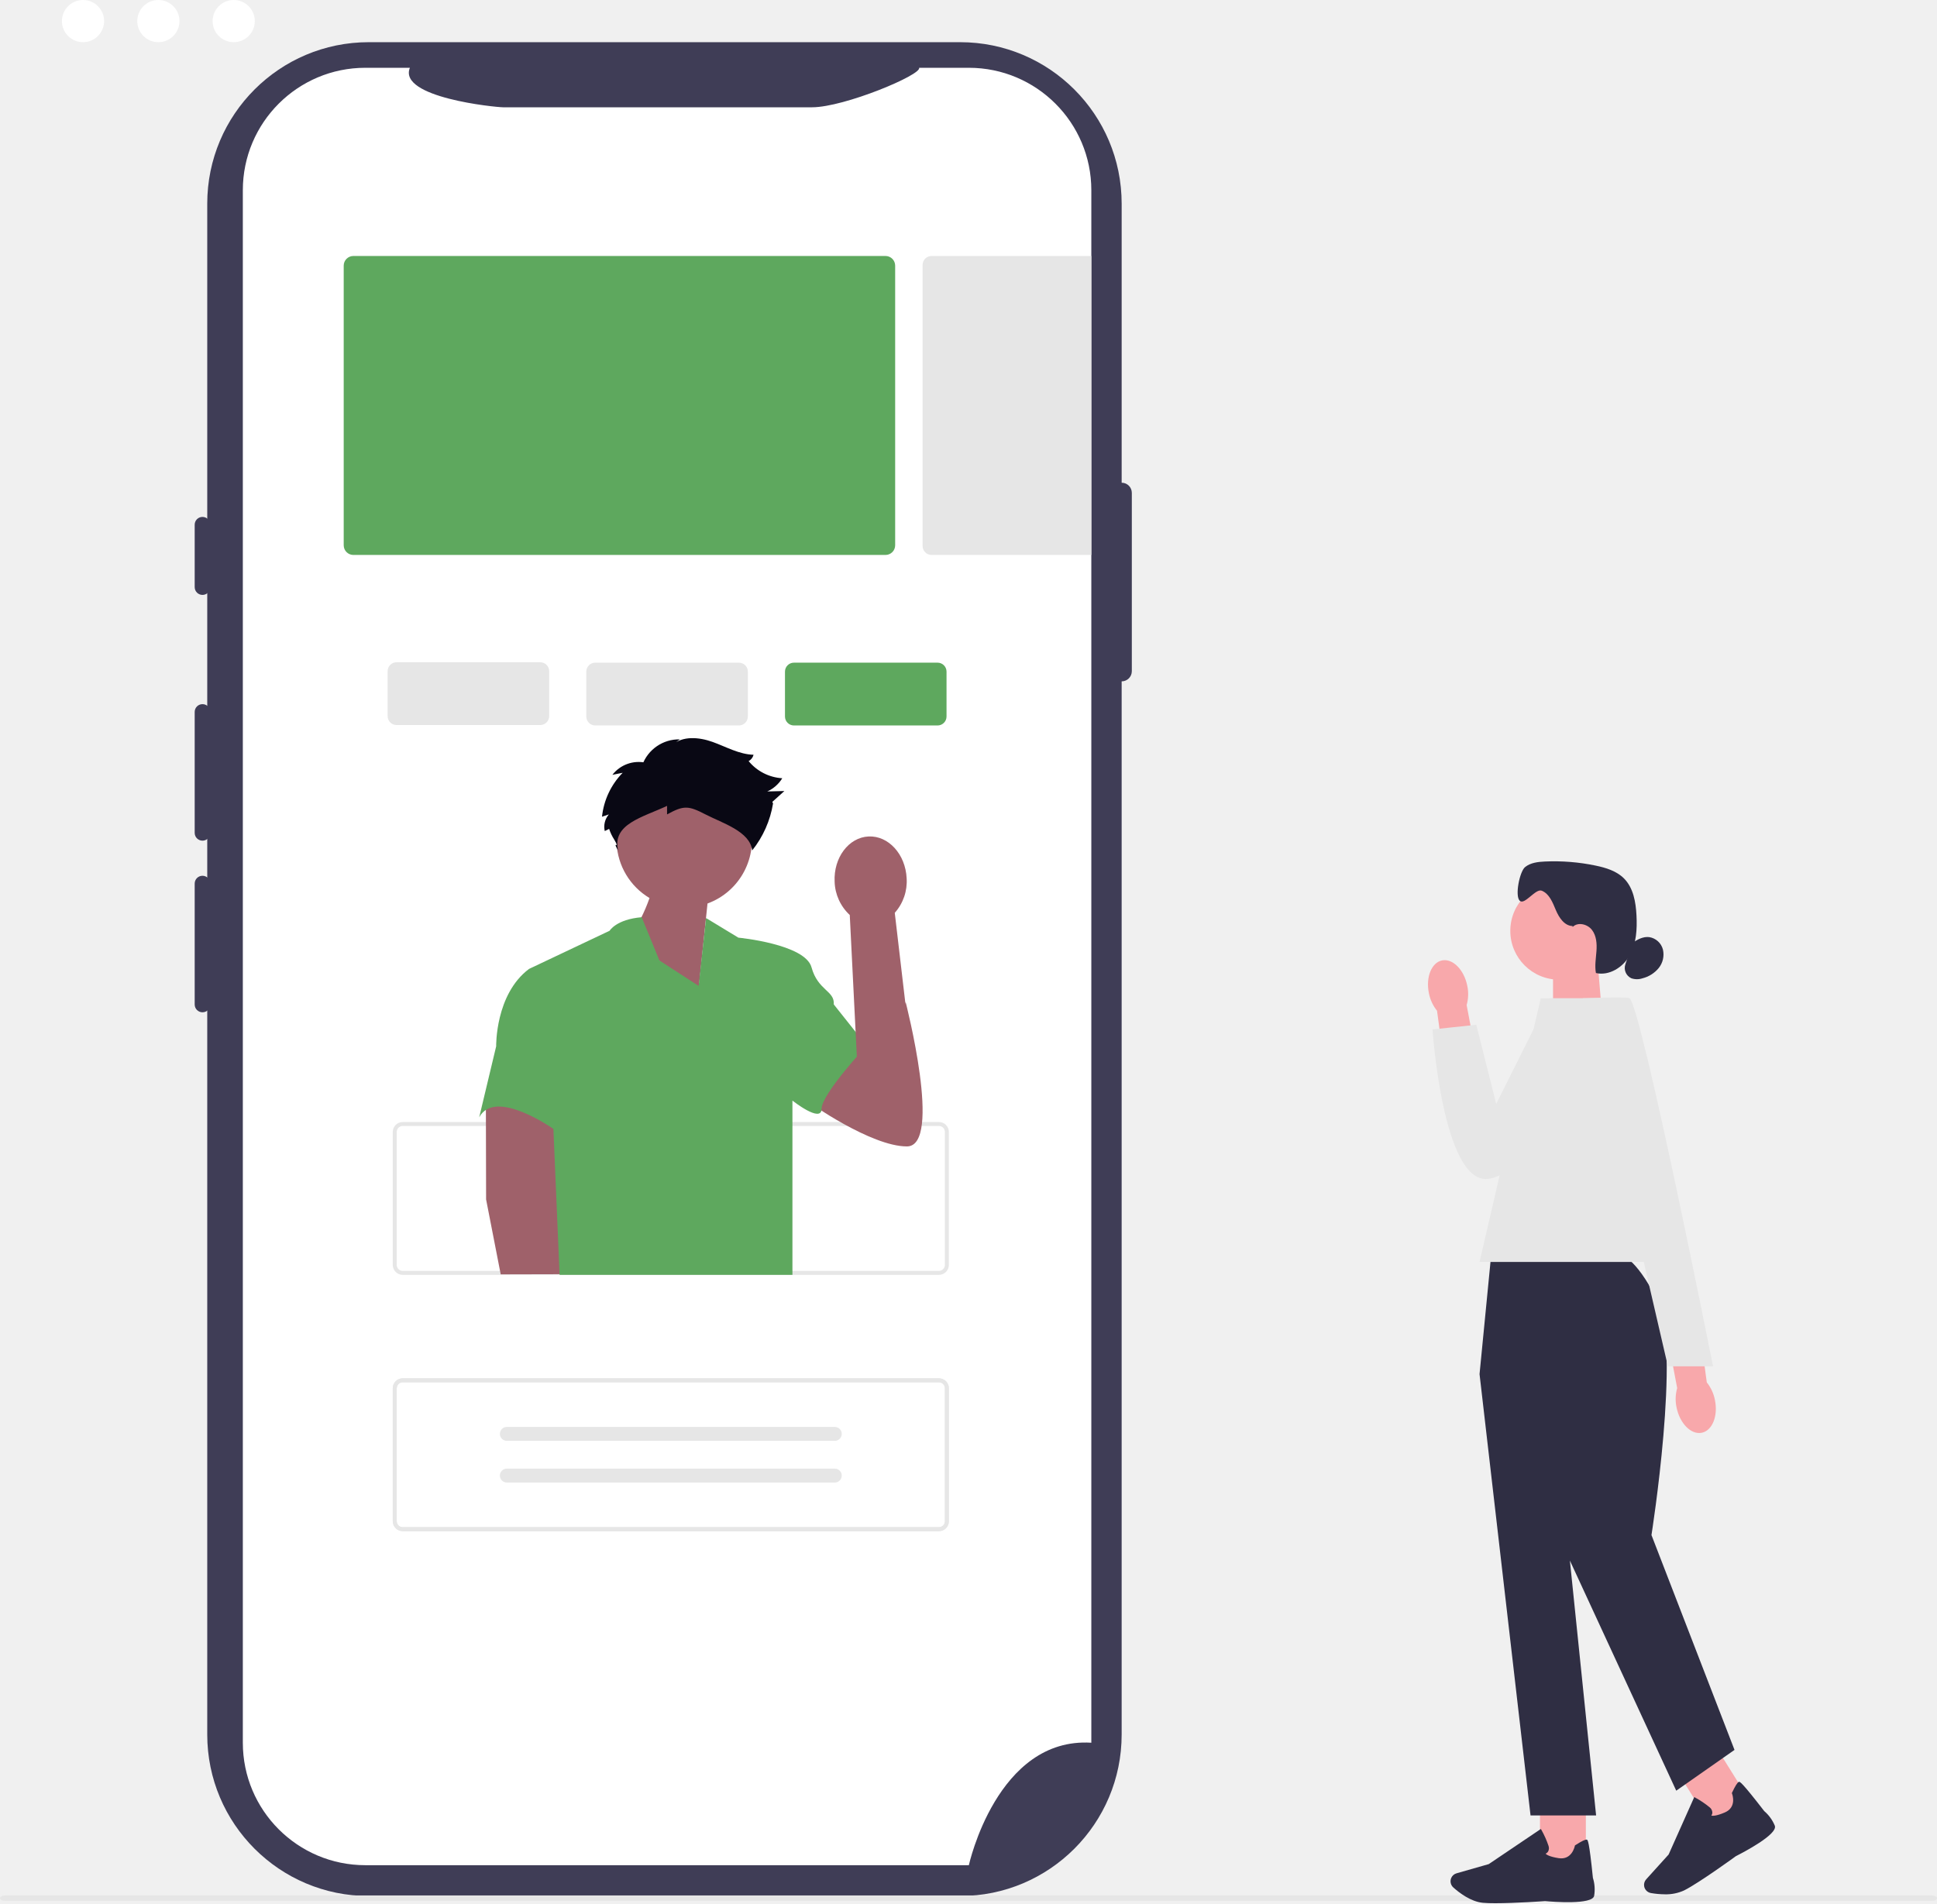
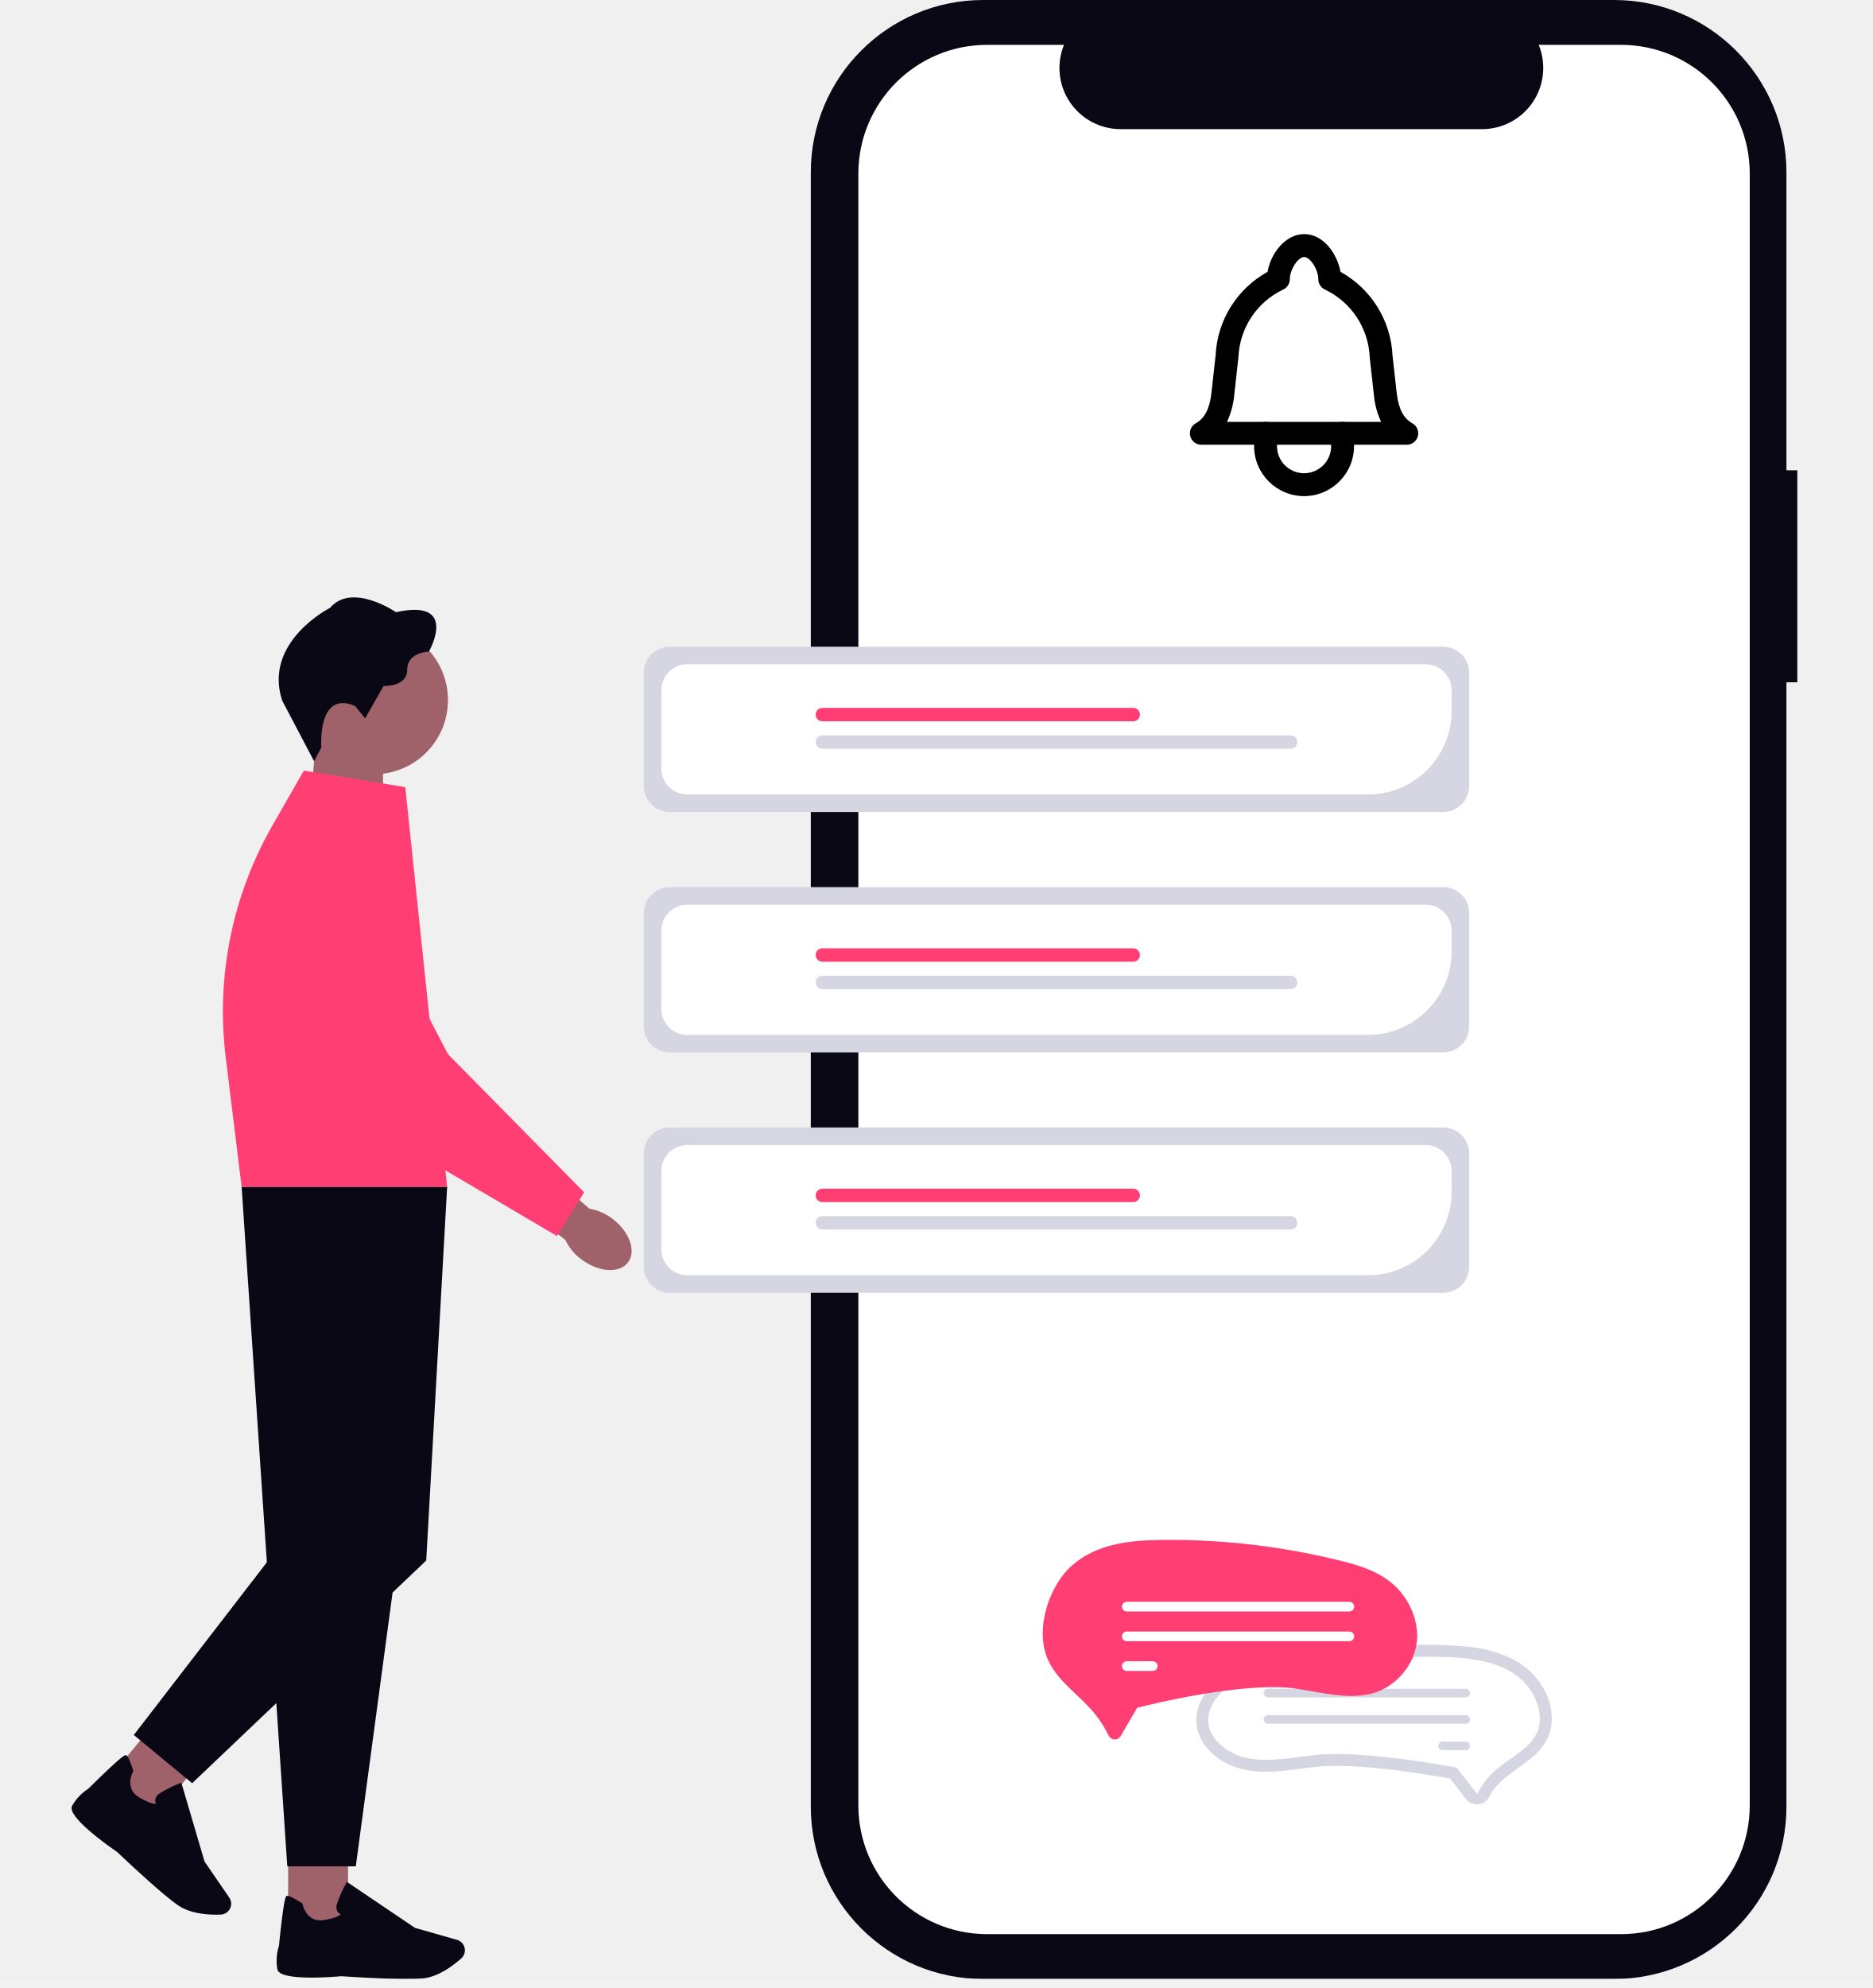
- <svg xmlns="http://www.w3.org/2000/svg" width="800.088" height="786.327" viewBox="0 0 800.088 786.327" role="img" artist="Katerina Limpitsouni" source="https://undraw.co/">
-   <g transform="translate(-588.791 -66.37)">
-     <circle cx="8.714" cy="8.714" r="8.714" transform="translate(614.369 66.37)" fill="#fff" />
-     <circle cx="8.714" cy="8.714" r="8.714" transform="translate(645.49 66.37)" fill="#fff" />
-     <circle cx="8.714" cy="8.714" r="8.714" transform="translate(676.611 66.37)" fill="#fff" />
-     <path d="M457.139,182.011h0V66.725A66.724,66.724,0,0,0,390.415,0H146.159A66.725,66.725,0,0,0,79.433,66.723V699.2a66.724,66.724,0,0,0,66.725,66.724H390.411A66.724,66.724,0,0,0,457.136,699.2V264.075h0a4.2,4.2,0,0,0,4.2-4.2l0-73.658A4.2,4.2,0,0,0,457.139,182.011Z" transform="translate(594.961 83.798)" fill="#3f3d56" />
-     <path d="M443.55,60.414V701.822c-38.995-2.4-50.588,50.6-50.588,50.6H143.694a50.614,50.614,0,0,1-50.622-50.6V60.414a50.613,50.613,0,0,1,50.62-50.6h18.383c-5.006,12.311,35.4,16.316,38.494,16.32H328.23c13.29-.017,45.353-13.451,44.186-16.32h20.535a50.607,50.607,0,0,1,50.6,50.588v.01h0Z" transform="translate(596.021 84.561)" fill="#fff" />
-     <path d="M376.143,477.128H154.64a4.106,4.106,0,0,1-4.1-4.1V418.082a4.107,4.107,0,0,1,4.1-4.1h221.5a4.107,4.107,0,0,1,4.1,4.1v54.945A4.107,4.107,0,0,1,376.143,477.128ZM154.64,415.62a2.464,2.464,0,0,0-2.461,2.461v54.945a2.464,2.464,0,0,0,2.461,2.461h221.5a2.463,2.463,0,0,0,2.461-2.461V418.082a2.464,2.464,0,0,0-2.461-2.461Z" transform="translate(600.485 115.956)" fill="#e6e6e6" />
-     <g transform="translate(748.901 339.982)">
-       <path d="M3.707,0H63.024a3.707,3.707,0,0,1,3.707,3.707V22.244a3.707,3.707,0,0,1-3.707,3.707H3.707A3.707,3.707,0,0,1,0,22.244V3.707A3.707,3.707,0,0,1,3.707,0Z" transform="translate(82.065 0.169)" fill="#e6e6e6" />
-       <path d="M3.707,0H63.024a3.707,3.707,0,0,1,3.707,3.707V22.244a3.707,3.707,0,0,1-3.707,3.707H3.707A3.707,3.707,0,0,1,0,22.244V3.707A3.707,3.707,0,0,1,3.707,0Z" transform="translate(164.129 0.169)" fill="#5ea85e" />
-       <path d="M3.707,0H63.024a3.707,3.707,0,0,1,3.707,3.707V22.244a3.707,3.707,0,0,1-3.707,3.707H3.707A3.707,3.707,0,0,1,0,22.244V3.707A3.707,3.707,0,0,1,3.707,0Z" fill="#e6e6e6" />
+ <svg xmlns="http://www.w3.org/2000/svg" width="753.989" height="800.132" viewBox="0 0 753.989 800.132" role="img" artist="Katerina Limpitsouni" source="https://undraw.co/">
+   <g transform="translate(-633 -135.401)">
+     <g transform="translate(661.796 375.837)">
+       <path d="M339.12,110.866l29.971,9.848V77.59H341.907Z" transform="translate(-243.686 -18.331)" fill="#9f616a" />
+       <ellipse cx="29.855" cy="29.855" rx="29.855" ry="29.855" transform="translate(91.84 11.481)" fill="#9f616a" />
+       <path d="M351.187,69.817l4.112,5,7.441-13.027s9.5.5,9.5-6.565,8.719-7.245,8.719-7.245,12.348-21.551-13.223-15.872c0,0-17.727-12.152-26.55-1.762,0,0-27.033,13.615-19.293,37.319l12.854,24.43,2.914-5.529S335.9,63.344,351.187,69.817Z" transform="translate(-237.094 -26.143)" fill="#090814" />
+       <rect width="24.119" height="34.221" transform="translate(87.21 501.136)" fill="#9f616a" />
+       <path d="M362.8,514.06c2.534,0,4.792-.058,6.5-.219,6.4-.587,12.52-5.321,15.6-8.086a4.367,4.367,0,0,0,1.106-4.93h0a4.332,4.332,0,0,0-2.822-2.5l-16.932-4.838-27.414-18.5-.311.553a48.854,48.854,0,0,0-3.709,8.328,3.706,3.706,0,0,0,.265,3.087,2.948,2.948,0,0,0,1.267,1.06c-.5.518-2.05,1.578-6.842,2.338-6.992,1.106-8.466-6.139-8.524-6.439l-.046-.242-.207-.138c-3.329-2.142-5.379-3.121-6.082-2.914-.438.127-1.175.357-3.168,20.088a20.285,20.285,0,0,0-.645,9.5c1.025,4.723,21.666,3.1,25.8,2.73.115.012,15.573,1.117,26.158,1.117h0Z" transform="translate(-227.976 42.007)" fill="#090814" />
+       <rect width="24.119" height="34.221" transform="matrix(-0.771, -0.637, 0.637, -0.771, 32.903, 491.586)" fill="#9f616a" />
+       <path d="M429.983,487.187c1.958,1.613,3.732,3.006,5.137,3.974,5.31,3.628,13.039,3.882,17.162,3.709a4.38,4.38,0,0,0,4-3.1h0a4.37,4.37,0,0,0-.576-3.732l-9.963-14.525-9.33-31.721-.587.23a49.012,49.012,0,0,0-8.167,4.054,3.714,3.714,0,0,0-1.762,2.546,2.939,2.939,0,0,0,.3,1.636c-.714.081-2.58-.092-6.761-2.557-6.093-3.594-2.615-10.125-2.453-10.4l.115-.219-.069-.23c-1.2-3.778-2.154-5.828-2.833-6.116-.426-.184-1.129-.484-15.239,13.465a20.1,20.1,0,0,0-6.554,6.911c-2.223,4.3,14.72,16.206,18.141,18.544.081.081,11.288,10.781,19.443,17.531h0Z" transform="translate(-392.198 35.281)" fill="#090814" />
+       <path d="M399.446,232.11H316.71l18.383,273.479h27.575l36.766-273.48h0Z" transform="translate(-248.229 5.13)" fill="#090814" />
+       <path d="M426.007,247.176l16.851-15.066-8.42,150.406L340.207,472.14l-23.5-19.408,54.908-71.241Z" transform="translate(-291.642 5.13)" fill="#090814" />
+       <path d="M390.129,93.315,349.273,86.68,336.58,108.864a150.668,150.668,0,0,0-18.752,93.114l6.416,52.213H406.98L390.129,93.315h0Z" transform="translate(-255.763 -16.951)" fill="#ff3f74" />
+       <path d="M300.064,246.982c6.865,5.195,9.618,13.039,6.151,17.531s-11.852,3.928-18.717-1.267a20.682,20.682,0,0,1-6.473-7.844l-28.8-22.369L263.54,219.35l27.195,23.509a21.182,21.182,0,0,1,9.353,4.124h-.023Z" transform="translate(-82.226 3.192)" fill="#9f616a" />
+       <path d="M403.463,251.421,348.635,195.8,315.889,132.99a24.943,24.943,0,1,0-42.606,25.755l47.1,67.728.069.1,72.059,42.434,10.942-17.6h.012Z" transform="translate(-197.085 -11.958)" fill="#ff3f74" />
    </g>
-     <path d="M376.143,575.387H154.64a4.106,4.106,0,0,1-4.1-4.1V516.341a4.107,4.107,0,0,1,4.1-4.1h221.5a4.107,4.107,0,0,1,4.1,4.1v54.945a4.107,4.107,0,0,1-4.1,4.1Zm-221.5-61.507a2.464,2.464,0,0,0-2.461,2.461v54.945a2.464,2.464,0,0,0,2.461,2.461h221.5a2.464,2.464,0,0,0,2.461-2.461V516.341a2.464,2.464,0,0,0-2.461-2.461Z" transform="translate(600.485 123.589)" fill="#e6e6e6" />
-     <path d="M798,712.736H2.089c-1.154,0-2.089-.5-2.089-1.126s.935-1.126,2.089-1.126H798c1.153,0,2.089.5,2.089,1.126S799.153,712.736,798,712.736Z" transform="translate(588.791 138.988)" fill="#e6e6e6" />
-     <path d="M376.143,575.387H154.64a4.106,4.106,0,0,1-4.1-4.1V516.341a4.107,4.107,0,0,1,4.1-4.1h221.5a4.107,4.107,0,0,1,4.1,4.1v54.945a4.107,4.107,0,0,1-4.1,4.1Zm-221.5-61.507a2.464,2.464,0,0,0-2.461,2.461v54.945a2.464,2.464,0,0,0,2.461,2.461h221.5a2.464,2.464,0,0,0,2.461-2.461V516.341a2.464,2.464,0,0,0-2.461-2.461Z" transform="translate(600.485 123.589)" fill="#e6e6e6" />
-     <path d="M194.466,530.879a2.871,2.871,0,0,0,0,5.743H329.828a2.872,2.872,0,0,0,.22-5.74l-.126,0H194.466Z" transform="translate(603.674 125.037)" fill="#e6e6e6" />
-     <path d="M194.466,546.865a2.871,2.871,0,0,0,0,5.743H329.828a2.872,2.872,0,0,0,.22-5.74l-.126,0H194.466Z" transform="translate(603.674 126.278)" fill="#e6e6e6" />
-     <g transform="translate(669.207 279.931)">
-       <path d="M77.842,182a3.226,3.226,0,0,0-3.223,3.223V211a3.223,3.223,0,0,0,6.446,0V185.219A3.226,3.226,0,0,0,77.842,182Z" transform="translate(-74.619 -181.995)" fill="#3f3d56" />
-       <path d="M77.842,253.777A3.226,3.226,0,0,0,74.619,257v49.96a3.223,3.223,0,0,0,6.446,0V257A3.226,3.226,0,0,0,77.842,253.777Z" transform="translate(-74.619 -176.419)" fill="#3f3d56" />
-       <path d="M77.842,319.576a3.226,3.226,0,0,0-3.223,3.223v49.96a3.223,3.223,0,0,0,6.446,0V322.8A3.226,3.226,0,0,0,77.842,319.576Z" transform="translate(-74.619 -171.308)" fill="#3f3d56" />
+     <g transform="translate(959.417 135.401)">
+       <path d="M663.52,268.471h-4.38V148.58a69.39,69.39,0,0,0-69.39-69.39h-254a69.39,69.39,0,0,0-69.39,69.39V806.3a69.39,69.39,0,0,0,69.39,69.39h254a69.39,69.39,0,0,0,69.39-69.39v-452.5h4.38Z" transform="translate(-266.362 -79.19)" fill="#090814" />
+       <path d="M590.9,95.686H557.751a24.619,24.619,0,0,1-22.8,33.918H389.428a24.619,24.619,0,0,1-22.8-33.918H335.669a51.82,51.82,0,0,0-51.82,51.82V804.264a51.819,51.819,0,0,0,51.818,51.819H590.893a51.82,51.82,0,0,0,51.82-51.82V147.506A51.819,51.819,0,0,0,590.9,95.686Z" transform="translate(-264.702 -77.63)" fill="#fff" />
    </g>
-     <g transform="translate(786.731 371.322)">
-       <path d="M195.475,245.165a27.965,27.965,0,1,1,37.546,24.967l-3.738,35.941-28.6-21.659a69.429,69.429,0,0,0,8.386-16.543,27.935,27.935,0,0,1-13.6-22.706Z" transform="translate(-138.721 -201.798)" fill="#9f616a" />
-       <path d="M41.431,493.6l8.224-27.277S65.074,526,50.188,526,9.47,507.612,9.47,507.612l19.773-24.063L41.431,493.6Z" transform="translate(126.477 -357.304)" fill="#9f616a" />
-       <path d="M372.926,572.6l.095,41.288,6.035,30.954,36.5-.087L400.6,574.917Z" transform="translate(-370.175 -423.295)" fill="#9f616a" />
-       <path d="M164.159,374.264l13.354,8.1s27.583,2.627,30.21,12.259,9.632,9.632,9.194,15.324l13.573,17.075s-18.608,19.921-18.608,26.051-12.04-3.389-12.04-3.389v72H103.66l-2.549-60.289s-24.081-17.075-30.648-4.816l7.005-29.335s-.438-21.454,13.573-31.962l33.275-15.762s2.751-4.729,13.259-5.6l7.319,17.864,16.2,10.508,3.065-28.021Z" transform="translate(-70.463 -299.92)" fill="#5ea85e" />
-       <path d="M186.979,206.7c-10.149,4.753-22.778,7.5-20.217,18.407-2.76-4.691,1.148.178-1.612-4.513a18.737,18.737,0,0,1-2.092-4.388l-1.807.9a7.848,7.848,0,0,1,1.69-6.884l-2.824.959a30.425,30.425,0,0,1,8.537-18.157l-4.25.843a13.731,13.731,0,0,1,13.85-4.98l-1.54,1.008a16.168,16.168,0,0,1,15.557-10.68l-3.3,2.468c4.336-4.05,11.258-3.406,16.842-1.4s10.96,5.136,16.892,5.292a4.113,4.113,0,0,1-3.312,3.069l1.209-.54a19.494,19.494,0,0,0,13.97,7.178,14,14,0,0,1-6.184,5.453l7.057-.174-4.98,4.485.3.652a41.892,41.892,0,0,1-8.612,19.41c-.9-7.871-12.256-11.251-19.295-14.887s-8.927-3.818-15.869,0V206.7Z" transform="translate(-109.394 -178.697)" fill="#090814" />
-       <path d="M24.412,318.329,27.792,385.9l23.42,1.618L43,317.439a19.537,19.537,0,0,0,4.906-14.285c-.476-9.926-7.52-17.653-15.735-17.26s-14.488,8.759-14.013,18.685a19.537,19.537,0,0,0,6.249,13.75Z" transform="translate(128.648 -245.254)" fill="#9f616a" />
+     <path d="M996.259,449.177H684.893a10.476,10.476,0,0,1-10.464-10.464v-45.6a10.476,10.476,0,0,1,10.464-10.464H996.259a10.476,10.476,0,0,1,10.464,10.464v45.6a10.476,10.476,0,0,1-10.464,10.465Z" transform="translate(217.75 13.047)" fill="#d6d6e3" />
+     <path d="M965.076,441.187H691.023a10.476,10.476,0,0,1-10.464-10.464v-31.48a10.476,10.476,0,0,1,10.464-10.464H988.27a10.477,10.477,0,0,1,10.464,10.464v8.285a33.7,33.7,0,0,1-33.659,33.659Z" transform="translate(218.68 13.979)" fill="#fff" />
+     <path d="M862.352,409.422H737.207a2.7,2.7,0,0,1,0-5.4H862.352a2.7,2.7,0,1,1,0,5.4Z" transform="translate(226.872 16.293)" fill="#ff3f74" />
+     <path d="M925.7,419h-188.5a2.7,2.7,0,1,1,0-5.4H925.7a2.7,2.7,0,1,1,0,5.4Z" transform="translate(226.872 17.748)" fill="#d6d6e3" />
+     <path d="M996.259,533.177H684.893a10.476,10.476,0,0,1-10.464-10.464v-45.6a10.477,10.477,0,0,1,10.464-10.464H996.259a10.476,10.476,0,0,1,10.464,10.464v45.6a10.476,10.476,0,0,1-10.464,10.464Z" transform="translate(217.75 25.801)" fill="#d6d6e3" />
+     <path d="M965.076,525.187H691.023a10.476,10.476,0,0,1-10.464-10.464v-31.48a10.476,10.476,0,0,1,10.464-10.464H988.27a10.477,10.477,0,0,1,10.464,10.464v8.285a33.7,33.7,0,0,1-33.659,33.659Z" transform="translate(218.68 26.733)" fill="#fff" />
+     <path d="M862.352,493.422H737.207a2.7,2.7,0,0,1,0-5.4H862.352a2.7,2.7,0,1,1,0,5.4Z" transform="translate(226.872 29.047)" fill="#ff3f74" />
+     <path d="M925.7,503h-188.5a2.7,2.7,0,1,1,0-5.4H925.7a2.7,2.7,0,1,1,0,5.4Z" transform="translate(226.872 30.502)" fill="#d6d6e3" />
+     <path d="M996.259,617.177H684.893a10.476,10.476,0,0,1-10.464-10.464v-45.6a10.476,10.476,0,0,1,10.464-10.464H996.259a10.477,10.477,0,0,1,10.464,10.464v45.6a10.476,10.476,0,0,1-10.464,10.464Z" transform="translate(217.75 38.555)" fill="#d6d6e3" />
+     <path d="M965.076,609.187H691.023a10.476,10.476,0,0,1-10.464-10.464v-31.48a10.477,10.477,0,0,1,10.464-10.464H988.27a10.477,10.477,0,0,1,10.464,10.464v8.285A33.7,33.7,0,0,1,965.076,609.187Z" transform="translate(218.68 39.486)" fill="#fff" />
+     <path d="M862.352,577.422H737.207a2.7,2.7,0,1,1,0-5.4H862.352a2.7,2.7,0,1,1,0,5.4Z" transform="translate(226.872 41.801)" fill="#ff3f74" />
+     <path d="M925.7,587h-188.5a2.7,2.7,0,1,1,0-5.4H925.7a2.7,2.7,0,1,1,0,5.4Z" transform="translate(226.872 43.256)" fill="#d6d6e3" />
+     <g transform="translate(1112.037 229.628)">
+       <path d="M87.317,81.006H4.607a4.607,4.607,0,0,1-2.27-8.616c3.607-2.042,5.555-5.76,6.317-12.053l1.713-15.462a40.528,40.528,0,0,1,20.9-33.451c1.282-7.567,7.268-15.2,14.736-15.2,7.94,0,13.372,8.184,14.625,15.183A40.7,40.7,0,0,1,81.58,45.167l1.7,15.215c.757,6.25,2.7,9.967,6.307,12.008a4.607,4.607,0,0,1-2.27,8.616ZM14.934,71.791H76.99a31.973,31.973,0,0,1-2.863-10.347L72.4,45.891a31.658,31.658,0,0,0-18.068-27.36,4.607,4.607,0,0,1-2.638-4.165c0-3.836-3.242-8.923-5.686-8.923-2.466,0-5.731,5.017-5.776,8.844a4.615,4.615,0,0,1-2.725,4.285A31.516,31.516,0,0,0,19.548,45.6L17.807,61.4A32.117,32.117,0,0,1,14.934,71.791Z" transform="translate(0 3.771)" />
+       <path d="M25.115,42.892A20.138,20.138,0,0,1,5,22.777V17.607a4.607,4.607,0,1,1,9.215,0v5.169a10.9,10.9,0,1,0,21.8,0V17.607a4.607,4.607,0,0,1,9.215,0v5.169A20.138,20.138,0,0,1,25.115,42.892Z" transform="translate(20.847 62.562)" />
    </g>
-     <rect width="227.782" height="123.524" rx="4" transform="translate(730.762 172.127)" fill="#5ea85e" />
-     <path d="M3.707,0H69.695V123.524H3.707A3.707,3.707,0,0,1,0,119.816V3.707A3.707,3.707,0,0,1,3.707,0Z" transform="translate(969.876 172.127)" fill="#e6e6e6" />
-     <g transform="translate(1178.629 422.221)">
-       <path d="M276.212,102.967l-20.232,6.65V80.5h18.359Z" transform="translate(-204.326 -39.658)" fill="#f8a8ab" />
-       <circle cx="20.159" cy="20.159" r="20.159" transform="translate(34 8.585)" fill="#f8a8ab" />
-       <path d="M262.485,62.107c-3.375-.1-5.592-3.511-6.9-6.623s-2.66-6.687-5.791-7.971c-2.561-1.05-7.076,6.053-9.093,4.162-2.108-1.973-.054-12.1,2.181-13.916s5.293-2.172,8.171-2.307a83.728,83.728,0,0,1,20.974,1.683c4.262.887,8.641,2.226,11.717,5.3,3.891,3.909,4.886,9.8,5.167,15.31.29,5.637-.036,11.536-2.778,16.468s-8.478,8.569-13.979,7.311c-.552-2.986.009-6.053.226-9.093s-.009-6.307-1.864-8.722-5.809-3.375-7.962-1.231" transform="translate(-202.788 -35.362)" fill="#2f2e43" />
-       <path d="M291.939,72.382c2.018-1.475,4.434-2.714,6.913-2.407a6.974,6.974,0,0,1,5.637,5.148,8.953,8.953,0,0,1-1.746,7.628A12.637,12.637,0,0,1,296.011,87a7.1,7.1,0,0,1-4.606-.036,4.689,4.689,0,0,1-2.434-5.773" transform="translate(-207.441 -38.652)" fill="#2f2e43" />
-       <rect width="18.947" height="26.882" transform="translate(46.26 387.324)" fill="#f8a8ab" />
-       <path d="M227.675,507.891c-1.991,0-3.764-.045-5.1-.172-5.031-.461-9.835-4.18-12.251-6.352a3.43,3.43,0,0,1-.869-3.873h0a3.4,3.4,0,0,1,2.217-1.964l13.3-3.8L246.5,477.2l.244.434a38.375,38.375,0,0,1,2.914,6.542,2.911,2.911,0,0,1-.208,2.425,2.315,2.315,0,0,1-1,.832c.389.407,1.611,1.24,5.375,1.837,5.492.869,6.65-4.823,6.7-5.058l.036-.19.163-.109c2.615-1.683,4.226-2.452,4.777-2.289.344.1.923.281,2.488,15.78a15.933,15.933,0,0,1,.507,7.465c-.805,3.71-17.02,2.434-20.268,2.144-.09.009-12.233.878-20.548.878h-.009Z" transform="translate(-199.873 -77.416)" fill="#2f2e43" />
-       <rect width="18.947" height="26.882" transform="translate(103.082 376.212) rotate(-31.95)" fill="#f8a8ab" />
-       <path d="M306.08,502.16a33.934,33.934,0,0,1-5.727-.525,3.443,3.443,0,0,1-2.787-2.823h0a3.4,3.4,0,0,1,.841-2.841l9.274-10.261,10.586-23.724.434.235a38.384,38.384,0,0,1,5.936,4.008,2.883,2.883,0,0,1,1.1,2.172,2.29,2.29,0,0,1-.407,1.24c.543.145,2.018.2,5.528-1.285,5.121-2.163,3.094-7.61,3-7.836l-.072-.181.081-.172c1.33-2.814,2.28-4.316,2.841-4.47.353-.1.932-.253,10.46,12.079a15.874,15.874,0,0,1,4.379,6.062c1.276,3.574-13.156,11.075-16.061,12.541-.09.072-15.192,11.048-21.4,14.169a18.072,18.072,0,0,1-8.026,1.62h0Z" transform="translate(-208.281 -75.368)" fill="#2f2e43" />
-       <path d="M280.293,214.98h-53.05l-4.814,49.349,21.064,182.339h27.081L259.745,341.356l43.929,95.078,24.068-16.848-34.3-88.763s12.251-77.326,2.624-96.589-15.771-19.255-15.771-19.255h0Z" transform="translate(-201.133 -52.458)" fill="#2f2e43" />
-       <path d="M306.678,206.842H222.43L247.7,97.92H284.41Z" transform="translate(-201.133 -41.316)" fill="#e6e6e6" />
-       <path d="M199.261,94.118c-1.348-6.623,1.122-12.677,5.5-13.518s9.021,3.855,10.36,10.478a16.439,16.439,0,0,1-.262,7.98l5.329,28.149-13.771,2.181-3.791-27.977a16.63,16.63,0,0,1-3.366-7.293Z" transform="translate(-198.893 -39.658)" fill="#f8a8ab" />
-       <path d="M281.47,97.919H249.1l-21.824,43.648-8.234-32.709-18.087,1.918s4.28,63.907,22.982,61.745,62.324-59.736,57.528-74.611h.009Z" transform="translate(-199.089 -41.315)" fill="#e6e6e6" />
-       <path d="M327.688,277.66c1.348,6.623-1.122,12.677-5.5,13.518s-9.021-3.855-10.36-10.478a16.439,16.439,0,0,1,.262-7.981l-5.329-28.149,13.771-2.181,3.791,27.977a16.63,16.63,0,0,1,3.366,7.293Z" transform="translate(-209.16 -55.067)" fill="#f8a8ab" />
-       <path d="M269.54,97.884s18.395-.778,19.354,0c5.022,4.1,34.474,152.046,34.474,152.046H304.71L269.54,97.884Z" transform="translate(-205.617 -41.28)" fill="#e6e6e6" />
-     </g>
+     <path d="M650,259.482a17.1,17.1,0,0,0,2.211,7.289,24.671,24.671,0,0,0,12.262,10.17c6.2,2.538,13.117,2.616,19.7,2.05,6.114-.526,12.165-1.744,18.3-2a127.518,127.518,0,0,1,14.229.339c9.182.652,18.326,1.861,27.412,3.327q3.691.588,7.366,1.264a3.646,3.646,0,0,1,.684.127c.044.018.116,0,.157.03.074.047-.3-.118-.073.069a6.788,6.788,0,0,1,.839,1.08l3.355,4.318a20.406,20.406,0,0,0,3.1,3.719,5.611,5.611,0,0,0,6.211.433,6.207,6.207,0,0,0,2.31-2.624,22.64,22.64,0,0,1,2.747-3.965c3.992-4.657,9.54-7.521,14.18-11.44a25.258,25.258,0,0,0,5.671-6.483,18.332,18.332,0,0,0,2.343-7.28,24.35,24.35,0,0,0-3.73-14.949,29.862,29.862,0,0,0-12.122-11.1,52.331,52.331,0,0,0-18.06-4.949,163.637,163.637,0,0,0-19.95-.661q-11.188.125-22.335.984-11.163.864-22.237,2.456a194.042,194.042,0,0,0-21.19,3.882c-6.126,1.592-12.235,4.081-16.81,8.59C652.5,248.178,649.67,253.664,650,259.482Z" transform="translate(464.641 569.208)" fill="#d6d6e3" />
+     <path d="M688.491,244.693c-6.613,1.22-13.535,2.714-19.084,6.332-5.488,3.579-8.825,9.205-8.5,14.334.474,7.491,8.439,13.094,15.693,14.561,6.948,1.405,14.186.454,21.848-.555,1.7-.223,3.449-.454,5.184-.654,18.862-2.18,54.278,4.535,55.777,4.822l1.557.3,8.244,10.609a29.9,29.9,0,0,1,8.6-10.663c1.586-1.267,3.241-2.444,4.841-3.583,4.083-2.9,7.939-5.646,10.068-9.414,4.635-8.205-.842-19.647-8.657-24.783-8.8-5.787-20.407-6.694-31.634-6.814q-1.754-.019-3.51-.019a333.633,333.633,0,0,0-60.383,5.517Z" transform="translate(458.516 563.065)" fill="#fff" />
+     <path d="M711.786,270.216a1.732,1.732,0,0,1,1.73-1.734H793.13a1.732,1.732,0,1,1,0,3.464H713.516A1.732,1.732,0,0,1,711.786,270.216Z" transform="translate(429.944 546.61)" fill="#d6d6e3" />
+     <path d="M711.786,294.453a1.732,1.732,0,0,1,1.73-1.734h79.617a1.732,1.732,0,0,1,0,3.464H713.516A1.732,1.732,0,0,1,711.786,294.453Z" transform="translate(429.944 533.006)" fill="#d6d6e3" />
+     <path d="M872.12,318.69a1.732,1.732,0,0,1,1.73-1.734h9.278a1.732,1.732,0,0,1,0,3.464h-9.278A1.732,1.732,0,0,1,872.12,318.69Z" transform="translate(339.945 519.401)" fill="#d6d6e3" />
+     <path d="M538.081,258.042c-.043,0-.087,0-.131,0a3.131,3.131,0,0,1-2.558-1.94,45.565,45.565,0,0,0-7.566-10.93c-1.776-1.893-3.631-3.652-5.426-5.355-4.629-4.389-8.989-8.523-11.409-14.236-5.276-12.456.937-29.8,9.814-37.585,9.957-8.726,23.053-10.095,35.722-10.274q1.975-.028,3.952-.028h0a285.784,285.784,0,0,1,68.057,8.3c7.465,1.837,15.279,4.087,21.559,9.547,6.242,5.428,10.036,13.976,9.666,21.777-.541,11.389-9.594,19.9-17.838,22.123-7.858,2.119-16.021.687-24.662-.83-1.908-.334-3.88-.681-5.831-.981-21.2-3.268-61.026,6.8-62.711,7.235l-1.672.427-6.486,11.13a2.925,2.925,0,0,1-2.481,1.625Z" transform="translate(543.744 577.478)" fill="#ff3f74" />
+     <path d="M673.283,215.085H583.677a1.95,1.95,0,0,1,0-3.9h89.606a1.95,1.95,0,0,1,0,3.9Z" transform="translate(502.948 568.904)" fill="#fff" />
+     <path d="M673.281,242.364H583.675a1.95,1.95,0,0,1,0-3.9h89.61a1.95,1.95,0,1,1,0,3.9Z" transform="translate(502.951 553.592)" fill="#fff" />
+     <path d="M594.12,269.643H583.677a1.95,1.95,0,0,1,0-3.9H594.12a1.95,1.95,0,1,1,0,3.9Z" transform="translate(502.948 538.28)" fill="#fff" />
+     <path d="M15.18,489a1.677,1.677,0,0,0,1.506,1.814H767.663a1.845,1.845,0,0,0,0-3.628H16.686A1.677,1.677,0,0,0,15.18,489Z" transform="translate(617.82 444.714)" fill="#f2f2f2" />
  </g>
</svg>
